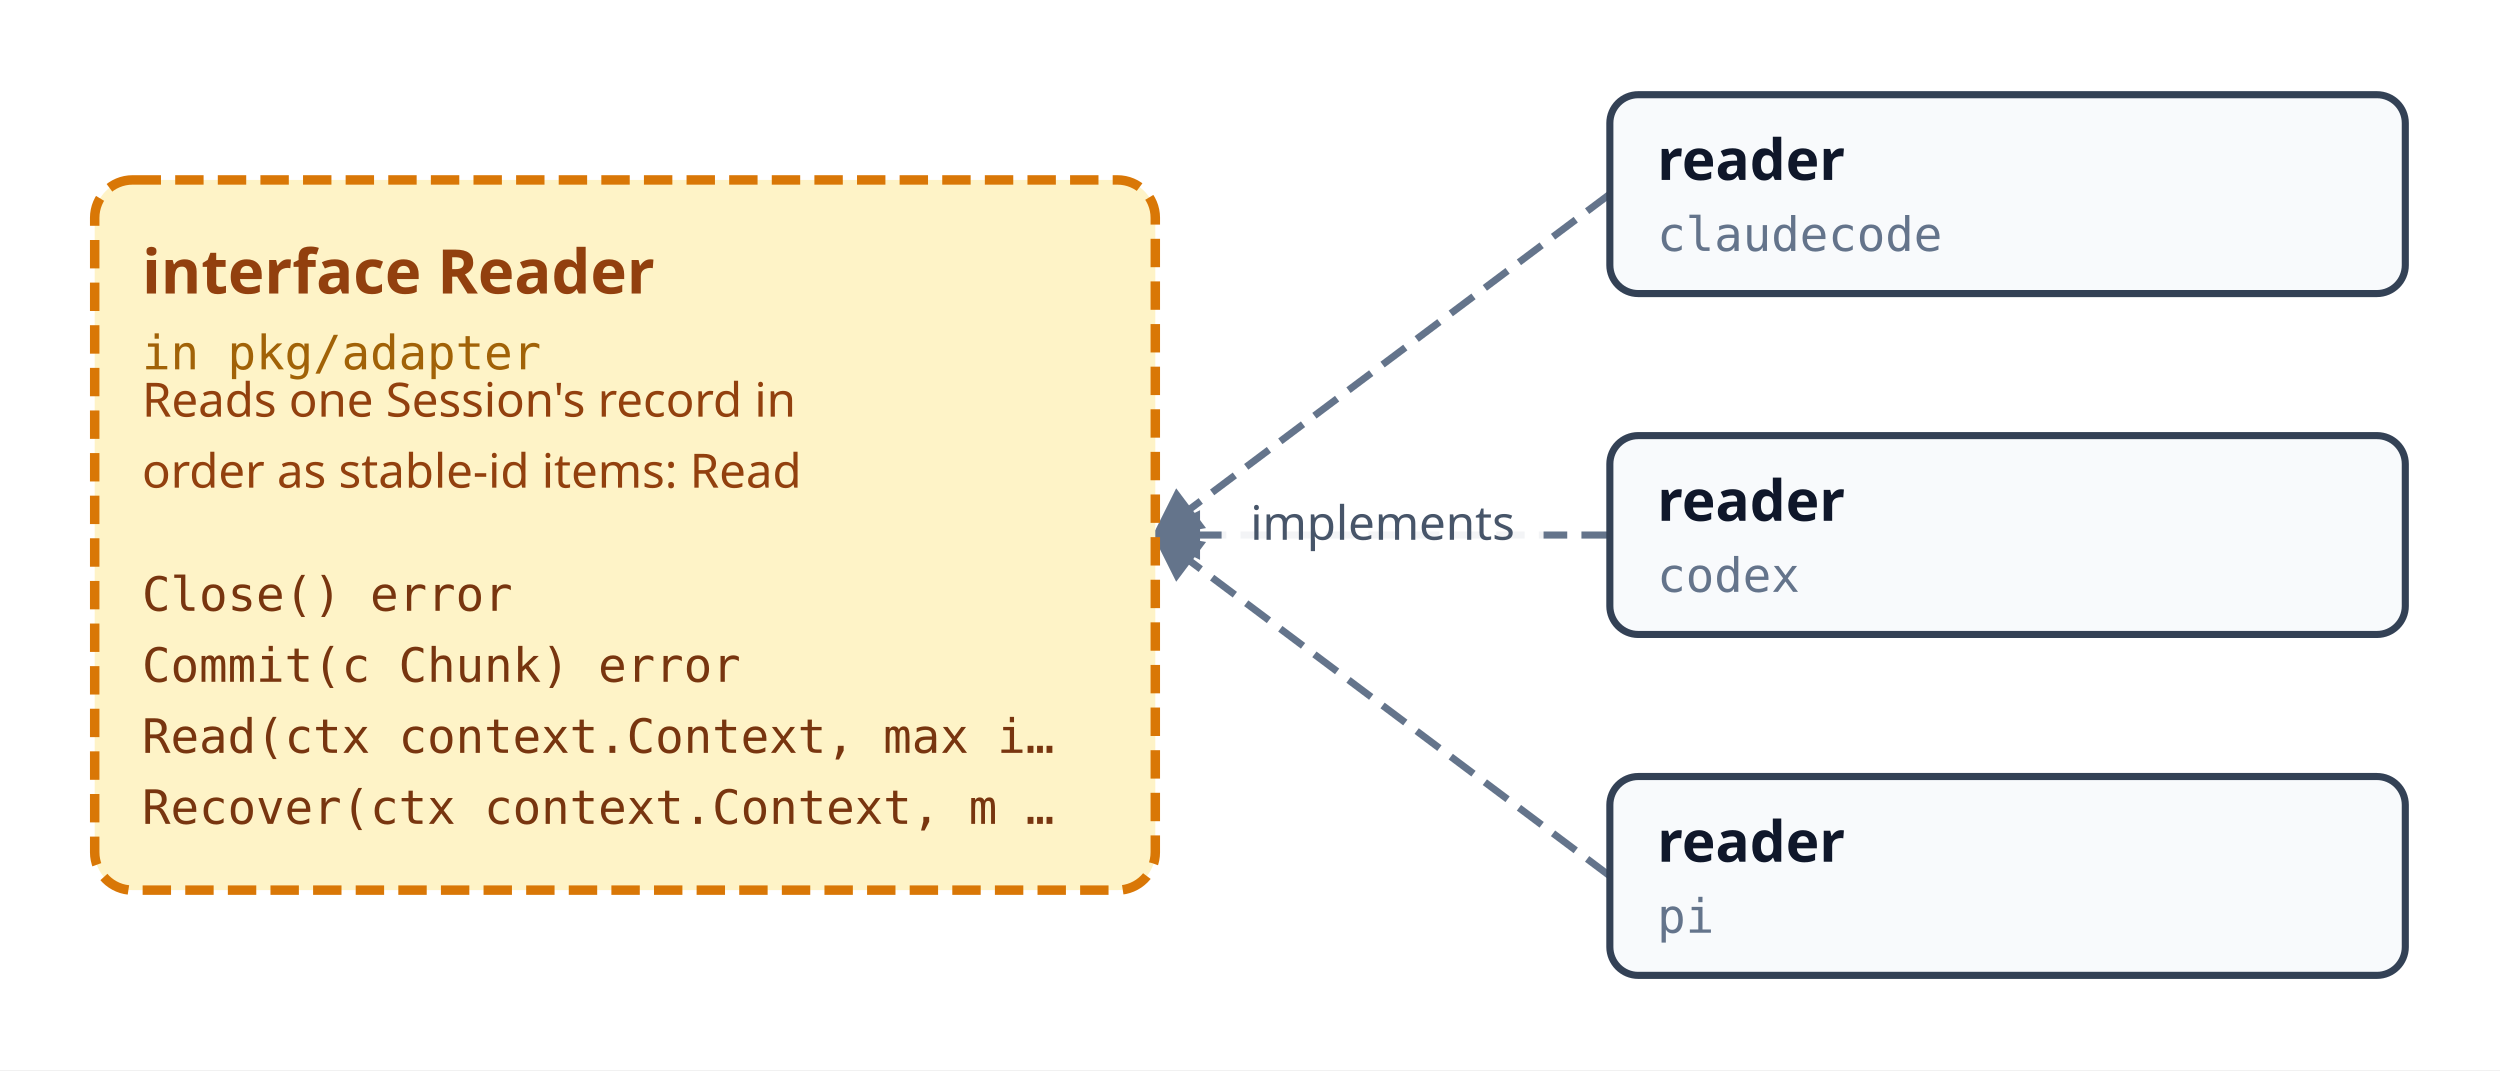
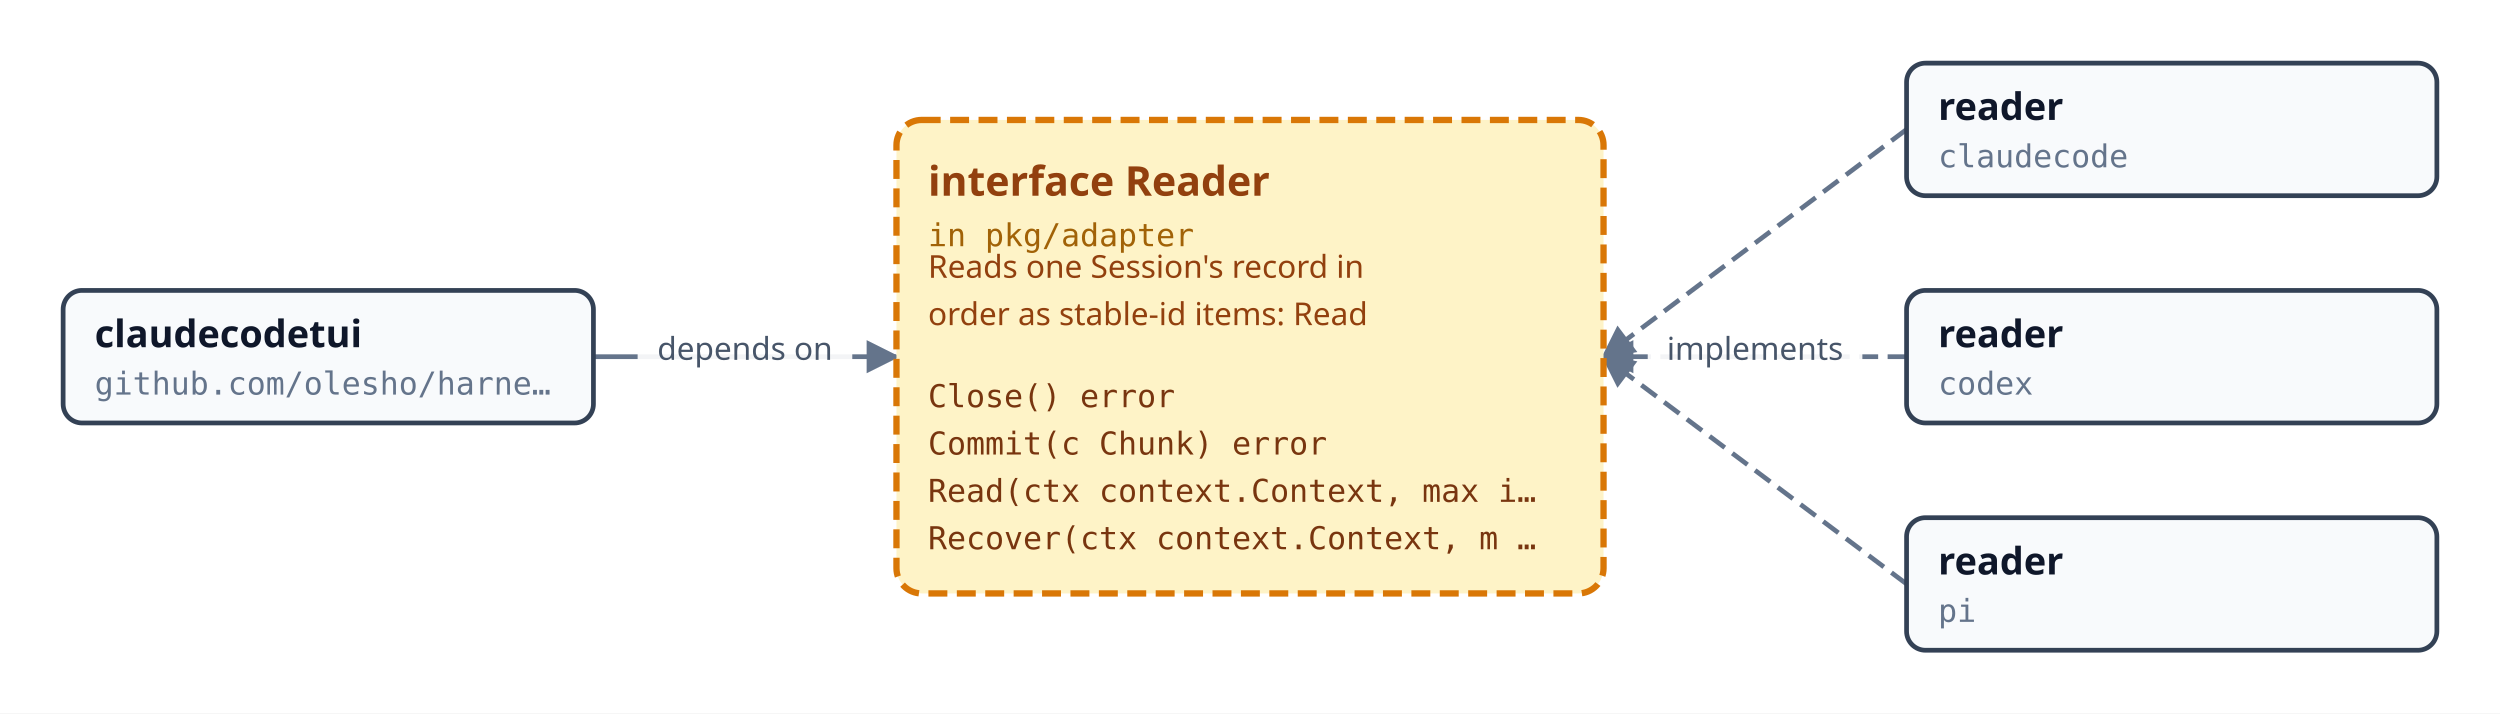
- <svg xmlns="http://www.w3.org/2000/svg" width="528" height="226" viewBox="0 0 528 226" font-family="ui-sans-serif, system-ui, sans-serif">
+ <svg xmlns="http://www.w3.org/2000/svg" width="792" height="226" viewBox="0 0 792 226" font-family="ui-sans-serif, system-ui, sans-serif">
  <defs>
    <marker id="arrow" viewBox="0 0 10 10" refX="9" refY="5" markerWidth="7" markerHeight="7" orient="auto-start-reverse">
      <path d="M0,0 L10,5 L0,10 z" fill="#64748b" />
    </marker>
  </defs>
  <rect width="100%" height="100%" fill="#ffffff" />
-   <line x1="340" y1="41" x2="244" y2="113" stroke="#64748b" stroke-width="1.5" stroke-dasharray="6 3" marker-end="url(#arrow)" />
-   <g transform="translate(340,20)">
+   <line x1="188" y1="113" x2="284" y2="113" stroke="#64748b" stroke-width="1.5" marker-end="url(#arrow)" />
+   <g transform="translate(20,92)">
+     <rect width="168" height="42" rx="6" fill="#f8fafc" stroke="#334155" stroke-width="1.5" />
+     <text x="10" y="18" font-size="12" font-weight="700" fill="#0f172a">claudecodetui</text>
+     <text x="10" y="33" font-size="10" font-family="ui-monospace, monospace" fill="#64748b">github.com/olesho/harne…</text>
+   </g>
+   <rect x="202" y="103" width="68" height="15" rx="3" fill="#ffffff" opacity="0.92" />
+   <text x="236" y="114" font-size="10" fill="#475569" text-anchor="middle">depends on</text>
+   <line x1="604" y1="41" x2="508" y2="113" stroke="#64748b" stroke-width="1.5" stroke-dasharray="6 3" marker-end="url(#arrow)" />
+   <g transform="translate(604,20)">
    <rect width="168" height="42" rx="6" fill="#f8fafc" stroke="#334155" stroke-width="1.5" />
    <text x="10" y="18" font-size="12" font-weight="700" fill="#0f172a">reader</text>
    <text x="10" y="33" font-size="10" font-family="ui-monospace, monospace" fill="#64748b">claudecode</text>
  </g>
-   <line x1="340" y1="113" x2="244" y2="113" stroke="#64748b" stroke-width="1.5" stroke-dasharray="6 3" marker-end="url(#arrow)" />
-   <g transform="translate(340,92)">
+   <line x1="604" y1="113" x2="508" y2="113" stroke="#64748b" stroke-width="1.5" stroke-dasharray="6 3" marker-end="url(#arrow)" />
+   <g transform="translate(604,92)">
    <rect width="168" height="42" rx="6" fill="#f8fafc" stroke="#334155" stroke-width="1.5" />
    <text x="10" y="18" font-size="12" font-weight="700" fill="#0f172a">reader</text>
    <text x="10" y="33" font-size="10" font-family="ui-monospace, monospace" fill="#64748b">codex</text>
  </g>
-   <line x1="340" y1="185" x2="244" y2="113" stroke="#64748b" stroke-width="1.5" stroke-dasharray="6 3" marker-end="url(#arrow)" />
-   <g transform="translate(340,164)">
+   <line x1="604" y1="185" x2="508" y2="113" stroke="#64748b" stroke-width="1.5" stroke-dasharray="6 3" marker-end="url(#arrow)" />
+   <g transform="translate(604,164)">
    <rect width="168" height="42" rx="6" fill="#f8fafc" stroke="#334155" stroke-width="1.5" />
    <text x="10" y="18" font-size="12" font-weight="700" fill="#0f172a">reader</text>
    <text x="10" y="33" font-size="10" font-family="ui-monospace, monospace" fill="#64748b">pi</text>
  </g>
-   <rect x="258" y="103" width="68" height="15" rx="3" fill="#ffffff" opacity="0.92" />
-   <text x="292" y="114" font-size="10" fill="#475569" text-anchor="middle">implements</text>
-   <g transform="translate(20,38)">
+   <rect x="522" y="103" width="68" height="15" rx="3" fill="#ffffff" opacity="0.92" />
+   <text x="556" y="114" font-size="10" fill="#475569" text-anchor="middle">implements</text>
+   <g transform="translate(284,38)">
    <rect width="224" height="150" rx="8" fill="#fef3c7" stroke="#d97706" stroke-width="2" stroke-dasharray="6 3" />
    <text x="10" y="24" font-size="13" font-weight="700" fill="#92400e">interface Reader</text>
    <text x="10" y="40" font-size="10" font-family="ui-monospace, monospace" fill="#a16207">in pkg/adapter</text>
    <text x="10" y="50" font-size="10" fill="#92400e">Reads one Session's record in</text>
    <text x="10" y="65" font-size="10" fill="#92400e">order as stable-id items: Read</text>
    <text x="10" y="91" font-size="10" font-family="ui-monospace, monospace" fill="#78350f">Close() error</text>
    <text x="10" y="106" font-size="10" font-family="ui-monospace, monospace" fill="#78350f">Commit(c Chunk) error</text>
    <text x="10" y="121" font-size="10" font-family="ui-monospace, monospace" fill="#78350f">Read(ctx context.Context, max i…</text>
    <text x="10" y="136" font-size="10" font-family="ui-monospace, monospace" fill="#78350f">Recover(ctx context.Context, m …</text>
  </g>
</svg>
